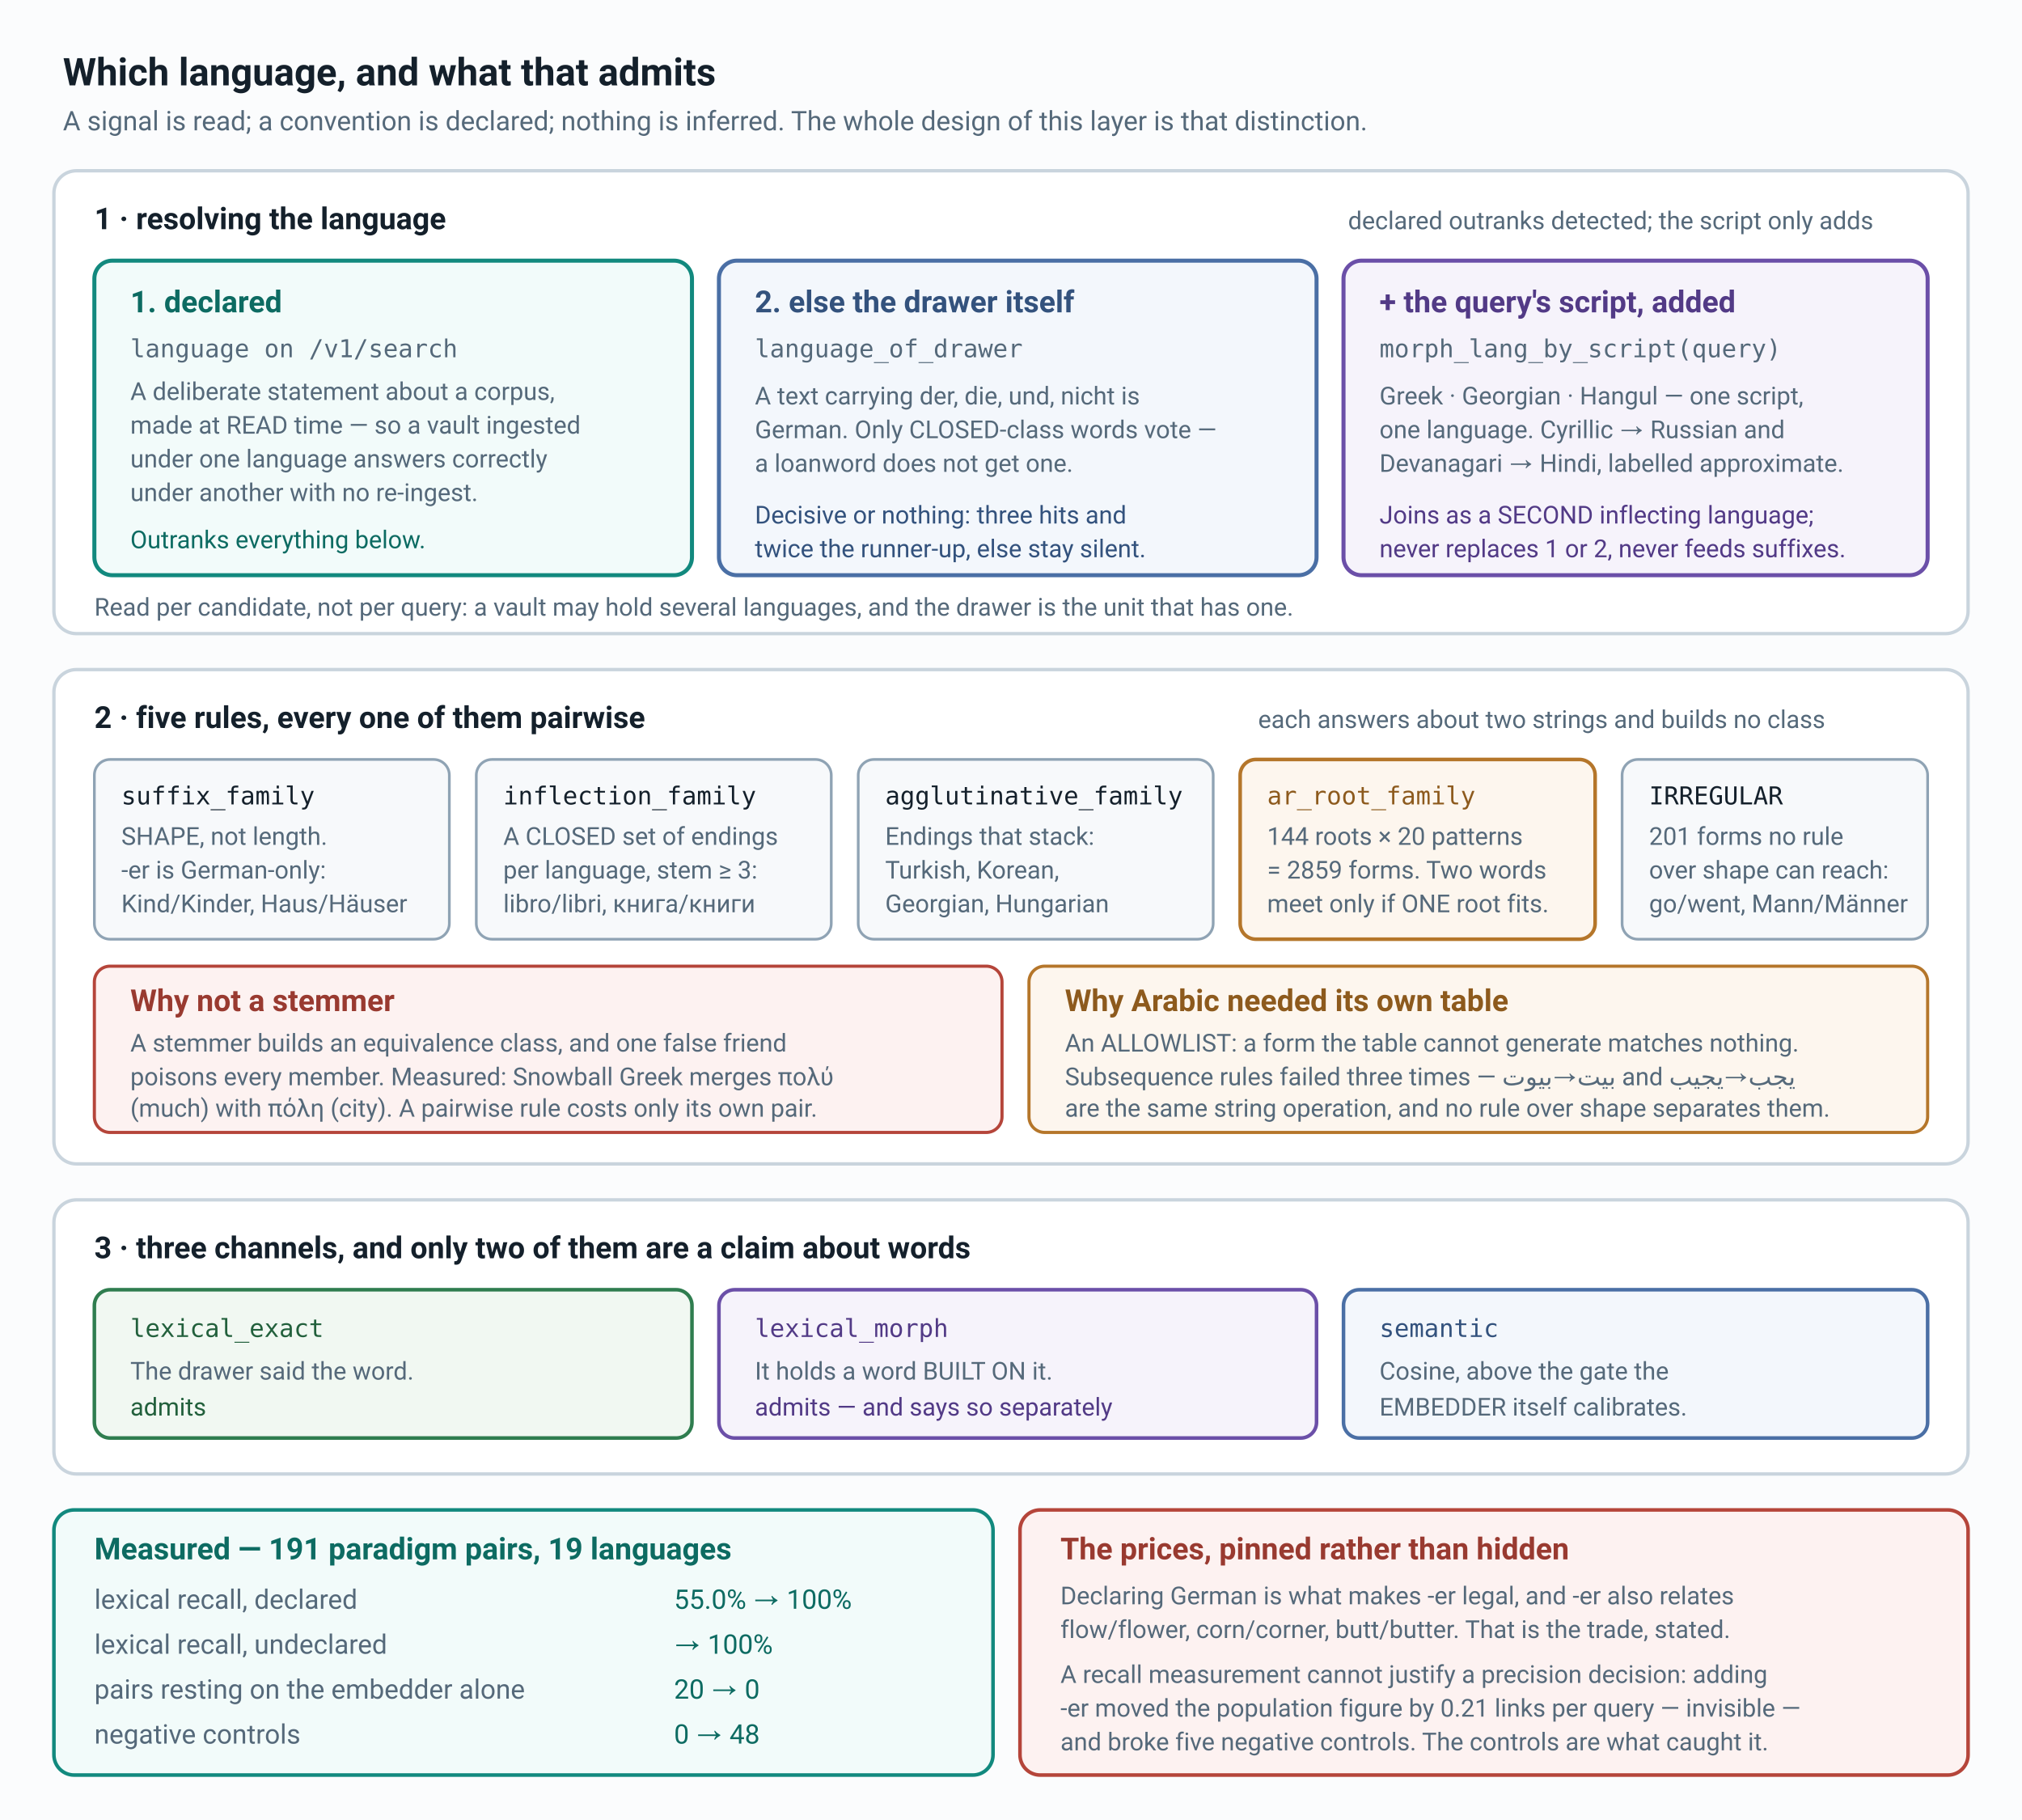
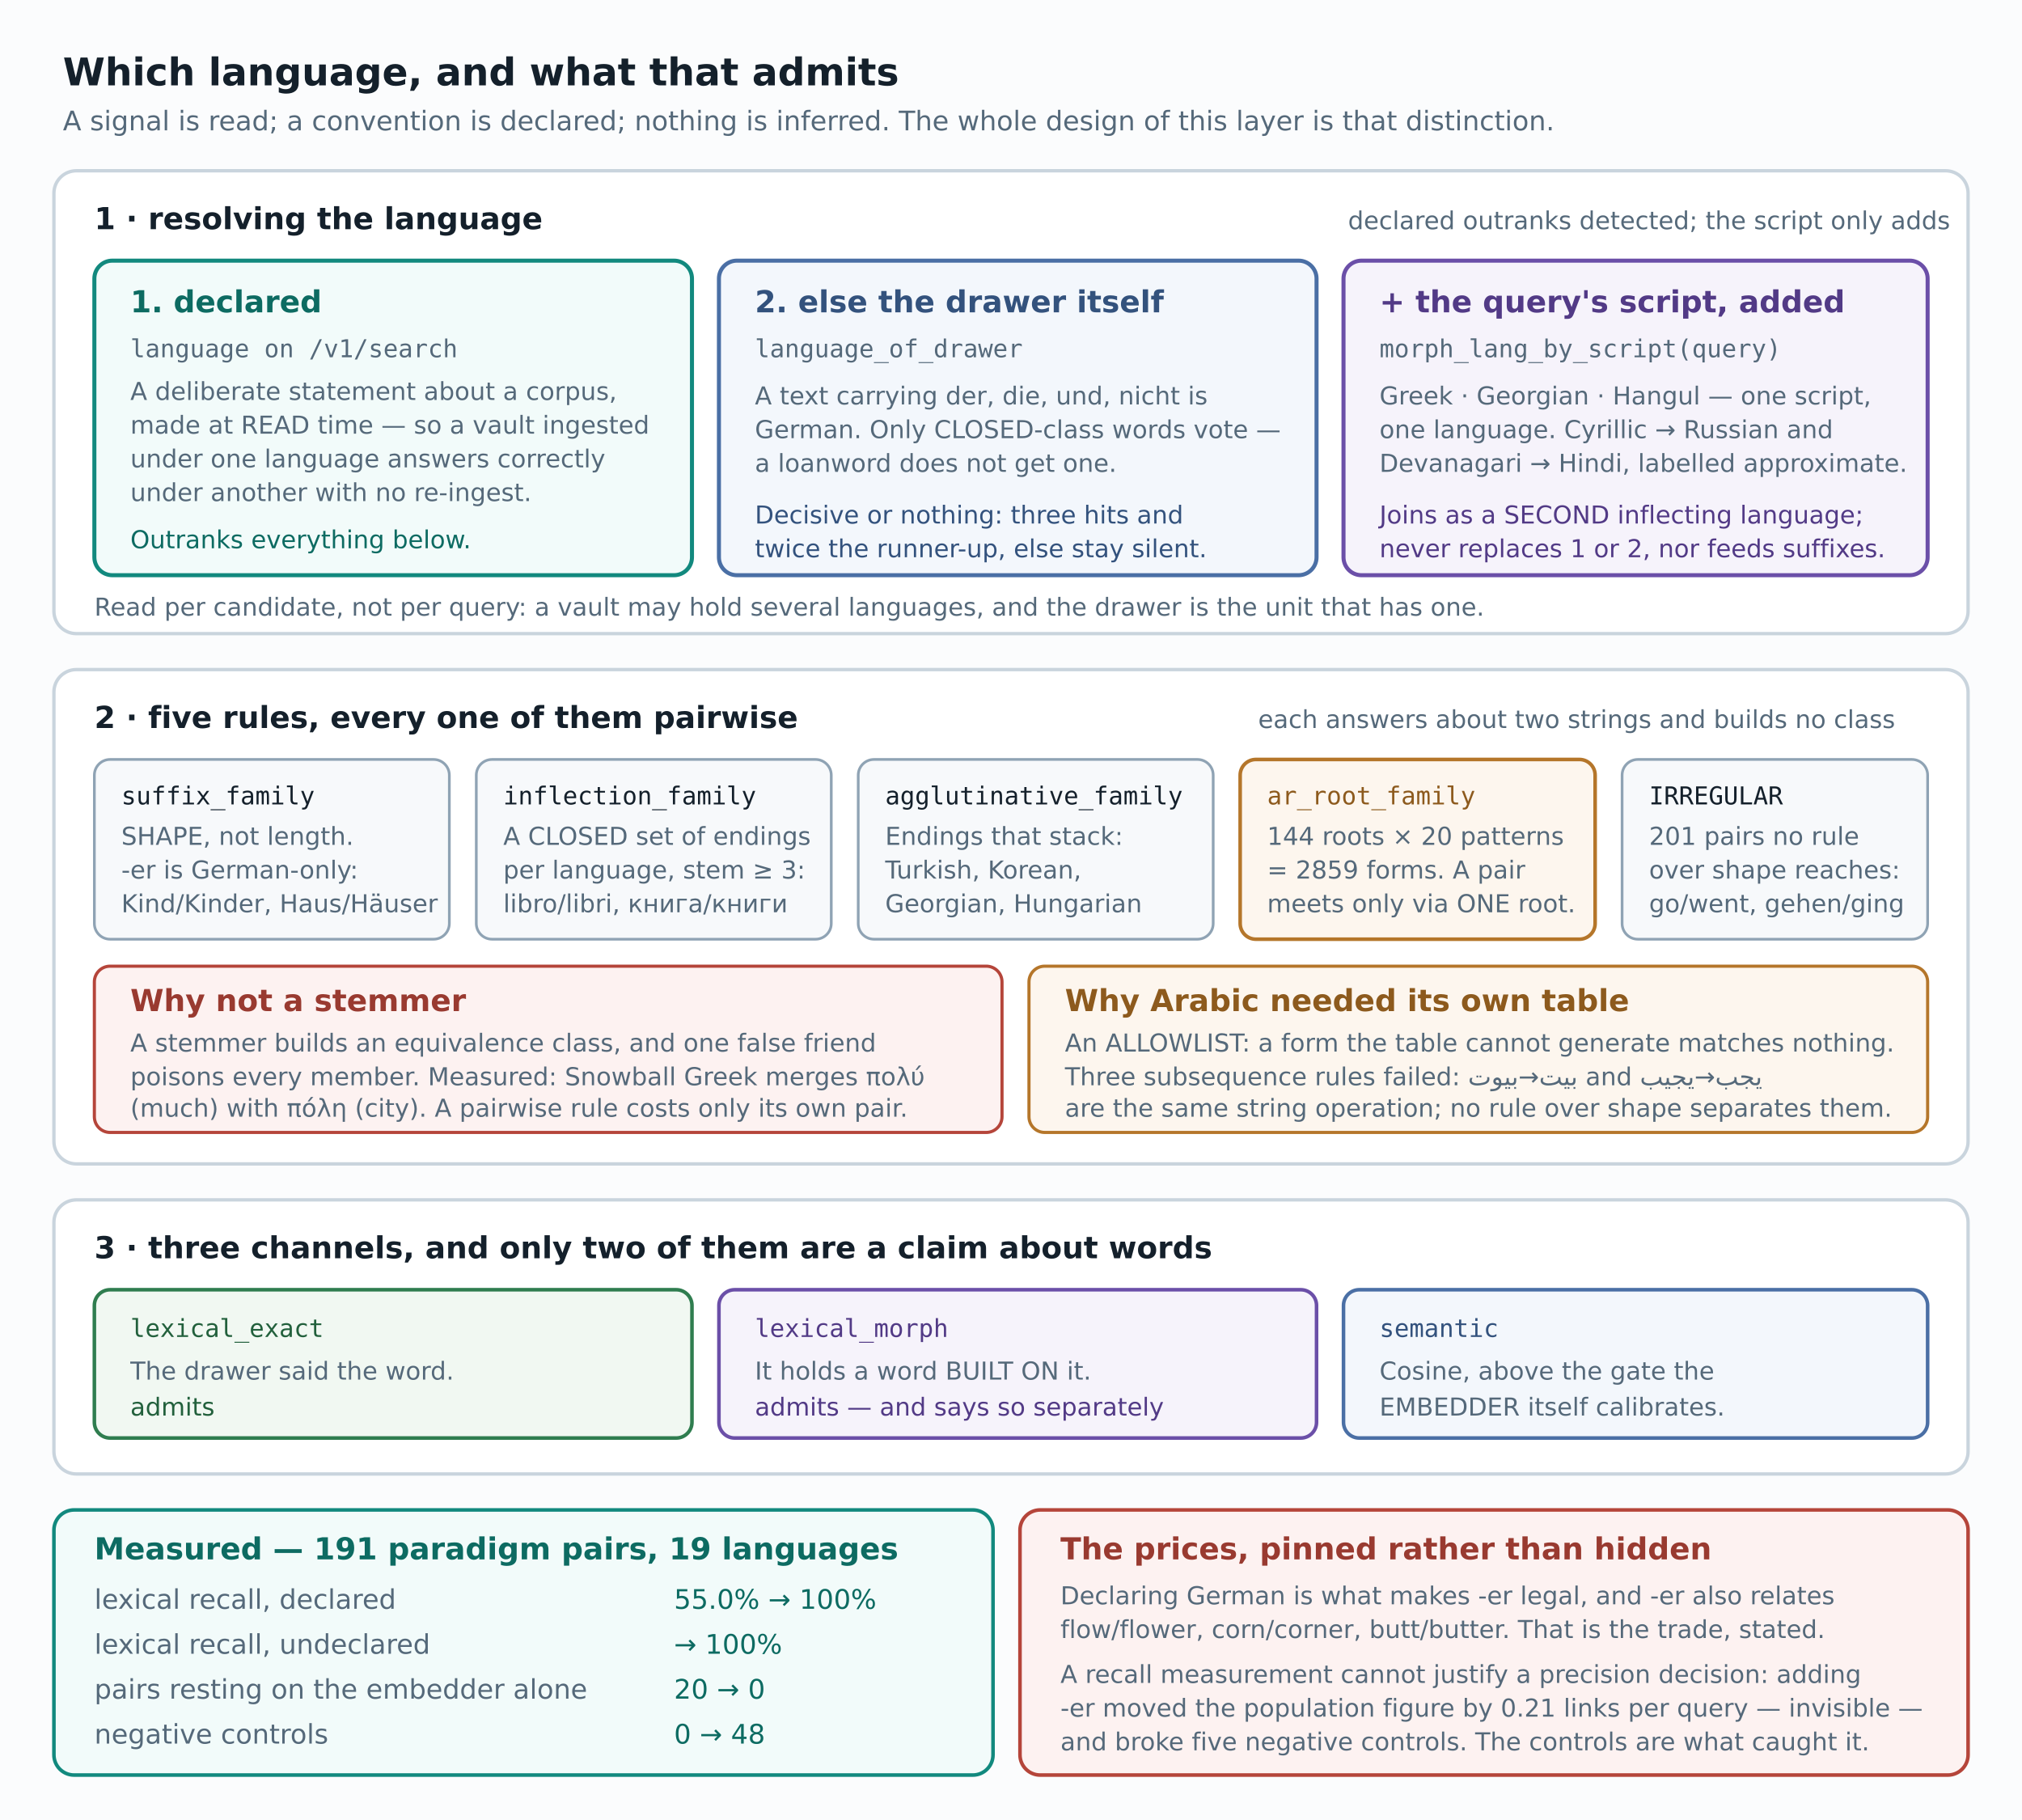
<svg xmlns="http://www.w3.org/2000/svg" viewBox="0 0 900 810" width="900" height="810" role="img" aria-labelledby="t d">
  <style>
-   .f { font-family: -apple-system, BlinkMacSystemFont, "Segoe UI", Roboto, Helvetica, Arial, sans-serif; }
+   .f { font-family: "DejaVu Sans", "Noto Sans", sans-serif; }
  .h { font-size: 17px; font-weight: 600; }
  .l { font-size: 13.5px; font-weight: 600; }
  .b { font-size: 12px; }
  .s { font-size: 11px; }
-   .mono { font-family: ui-monospace, SFMono-Regular, Menlo, Consolas, monospace; font-size: 11px; }
+   .mono { font-family: "DejaVu Sans Mono", monospace; font-size: 11px; }
  .ink { fill: var(--d-ink,#14202b); }
  .dim { fill: var(--d-dim,#55697a); }
  .white { fill: var(--d-card,#ffffff); }
  @media (prefers-color-scheme: dark) {
    svg { --d-bg:#0f1419; --d-card:#161c23; --d-card2:#1b222b; --d-line:#2b3540;
      --d-line2:#4a5b6b; --d-ink:#e4ebf1; --d-dim:#9aabba; --d-on:#0f1419;
      --d-teal:#2ba99c; --d-teal-bg:#0e2523; --d-teal-bg2:#123430; --d-teal-ink:#6fd8cc;
      --d-blue:#6d94c8; --d-blue-bg:#131d2b; --d-blue-ink:#9dbde3;
      --d-amber:#d1953f; --d-amber-bg:#261c0f; --d-amber-ink:#e8bc78;
      --d-violet:#9277c9; --d-violet-bg:#1c1730; --d-violet-bg2:#241d3d; --d-violet-ink:#b9a3e3;
      --d-green:#4fa570; --d-green-bg:#10231a; --d-green-bg2:#153021; --d-green-ink:#86cf9f;
      --d-red:#d1685c; --d-red-bg:#2a1614; --d-red-ink:#eb9a90; }
  }
</style>
  <rect width="900" height="810" fill="var(--d-bg,#fbfcfd)" />
  <text x="28" y="38" class="f h ink">Which language, and what that admits</text>
  <text x="28" y="58" class="f b dim">A signal is read; a convention is declared; nothing is inferred. The whole design of this layer is that distinction.</text>
  <rect x="24" y="76" width="852" height="206" rx="10" fill="var(--d-card,#ffffff)" stroke="var(--d-line,#c9d4dd)" stroke-width="1.5" />
  <text x="42" y="102" class="f l ink">1 · resolving the language</text>
  <text x="600" y="102" class="f s dim">declared outranks detected; the script only adds</text>
  <rect x="42" y="116" width="266" height="140" rx="8" fill="var(--d-teal-bg,#f2fbfa)" stroke="var(--d-teal,#12897e)" stroke-width="1.8" />
  <text x="58" y="139" class="f l" fill="var(--d-teal-ink,#0d6b62)">1. declared</text>
  <text x="58" y="159" class="f mono dim">language on /v1/search</text>
  <text x="58" y="178" class="f s dim">A deliberate statement about a corpus,</text>
  <text x="58" y="193" class="f s dim">made at READ time — so a vault ingested</text>
  <text x="58" y="208" class="f s dim">under one language answers correctly</text>
  <text x="58" y="223" class="f s dim">under another with no re-ingest.</text>
  <text x="58" y="244" class="f s" fill="var(--d-teal-ink,#0d6b62)">Outranks everything below.</text>
  <rect x="320" y="116" width="266" height="140" rx="8" fill="var(--d-blue-bg,#f3f7fc)" stroke="var(--d-blue,#4a6fa5)" stroke-width="1.8" />
  <text x="336" y="139" class="f l" fill="var(--d-blue-ink,#33527d)">2. else the drawer itself</text>
  <text x="336" y="159" class="f mono dim">language_of_drawer</text>
  <text x="336" y="180" class="f s dim">A text carrying der, die, und, nicht is</text>
  <text x="336" y="195" class="f s dim">German. Only CLOSED-class words vote —</text>
  <text x="336" y="210" class="f s dim">a loanword does not get one.</text>
  <text x="336" y="233" class="f s" fill="var(--d-blue-ink,#33527d)">Decisive or nothing: three hits and</text>
  <text x="336" y="248" class="f s" fill="var(--d-blue-ink,#33527d)">twice the runner-up, else stay silent.</text>
  <rect x="598" y="116" width="260" height="140" rx="8" fill="var(--d-violet-bg,#f6f3fb)" stroke="var(--d-violet,#6b4fa8)" stroke-width="1.8" />
  <text x="614" y="139" class="f l" fill="var(--d-violet-ink,#523a86)">+ the query's script, added</text>
  <text x="614" y="159" class="f mono dim">morph_lang_by_script(query)</text>
  <text x="614" y="180" class="f s dim">Greek · Georgian · Hangul — one script,</text>
  <text x="614" y="195" class="f s dim">one language. Cyrillic → Russian and</text>
  <text x="614" y="210" class="f s dim">Devanagari → Hindi, labelled approximate.</text>
  <text x="614" y="233" class="f s" fill="var(--d-violet-ink,#523a86)">Joins as a SECOND inflecting language;</text>
-   <text x="614" y="248" class="f s" fill="var(--d-violet-ink,#523a86)">never replaces 1 or 2, never feeds suffixes.</text>
+   <text x="614" y="248" class="f s" fill="var(--d-violet-ink,#523a86)">never replaces 1 or 2, nor feeds suffixes.</text>
  <text x="42" y="274" class="f s dim">Read per candidate, not per query: a vault may hold several languages, and the drawer is the unit that has one.</text>
  <rect x="24" y="298" width="852" height="220" rx="10" fill="var(--d-card,#ffffff)" stroke="var(--d-line,#c9d4dd)" stroke-width="1.5" />
  <text x="42" y="324" class="f l ink">2 · five rules, every one of them pairwise</text>
  <text x="560" y="324" class="f s dim">each answers about two strings and builds no class</text>
  <rect x="42" y="338" width="158" height="80" rx="7" fill="var(--d-card2,#f7f9fb)" stroke="var(--d-line2,#8fa3b4)" stroke-width="1.2" />
  <text x="54" y="358" class="f mono ink">suffix_family</text>
  <text x="54" y="376" class="f s dim">SHAPE, not length.</text>
  <text x="54" y="391" class="f s dim">-er is German-only:</text>
  <text x="54" y="406" class="f s dim">Kind/Kinder, Haus/Häuser</text>
  <rect x="212" y="338" width="158" height="80" rx="7" fill="var(--d-card2,#f7f9fb)" stroke="var(--d-line2,#8fa3b4)" stroke-width="1.2" />
  <text x="224" y="358" class="f mono ink">inflection_family</text>
  <text x="224" y="376" class="f s dim">A CLOSED set of endings</text>
  <text x="224" y="391" class="f s dim">per language, stem ≥ 3:</text>
  <text x="224" y="406" class="f s dim">libro/libri, книга/книги</text>
  <rect x="382" y="338" width="158" height="80" rx="7" fill="var(--d-card2,#f7f9fb)" stroke="var(--d-line2,#8fa3b4)" stroke-width="1.2" />
  <text x="394" y="358" class="f mono ink">agglutinative_family</text>
  <text x="394" y="376" class="f s dim">Endings that stack:</text>
  <text x="394" y="391" class="f s dim">Turkish, Korean,</text>
  <text x="394" y="406" class="f s dim">Georgian, Hungarian</text>
  <rect x="552" y="338" width="158" height="80" rx="7" fill="var(--d-amber-bg,#fdf6ee)" stroke="var(--d-amber,#b5762a)" stroke-width="1.6" />
  <text x="564" y="358" class="f mono" fill="var(--d-amber-ink,#8d5a1d)">ar_root_family</text>
  <text x="564" y="376" class="f s dim">144 roots × 20 patterns</text>
-   <text x="564" y="391" class="f s dim">= 2859 forms. Two words</text>
-   <text x="564" y="406" class="f s dim">meet only if ONE root fits.</text>
+   <text x="564" y="391" class="f s dim">= 2859 forms. A pair</text>
+   <text x="564" y="406" class="f s dim">meets only via ONE root.</text>
  <rect x="722" y="338" width="136" height="80" rx="7" fill="var(--d-card2,#f7f9fb)" stroke="var(--d-line2,#8fa3b4)" stroke-width="1.2" />
  <text x="734" y="358" class="f mono ink">IRREGULAR</text>
-   <text x="734" y="376" class="f s dim">201 forms no rule</text>
-   <text x="734" y="391" class="f s dim">over shape can reach:</text>
-   <text x="734" y="406" class="f s dim">go/went, Mann/Männer</text>
+   <text x="734" y="376" class="f s dim">201 pairs no rule</text>
+   <text x="734" y="391" class="f s dim">over shape reaches:</text>
+   <text x="734" y="406" class="f s dim">go/went, gehen/ging</text>
  <rect x="42" y="430" width="404" height="74" rx="7" fill="var(--d-red-bg,#fdf2f1)" stroke="var(--d-red,#b5453a)" stroke-width="1.4" />
  <text x="58" y="450" class="f l" fill="var(--d-red-ink,#993a30)">Why not a stemmer</text>
  <text x="58" y="468" class="f s dim">A stemmer builds an equivalence class, and one false friend</text>
  <text x="58" y="483" class="f s dim">poisons every member. Measured: Snowball Greek merges πολύ</text>
  <text x="58" y="497" class="f s dim">(much) with πόλη (city). A pairwise rule costs only its own pair.</text>
  <rect x="458" y="430" width="400" height="74" rx="7" fill="var(--d-amber-bg,#fdf6ee)" stroke="var(--d-amber,#b5762a)" stroke-width="1.4" />
  <text x="474" y="450" class="f l" fill="var(--d-amber-ink,#8d5a1d)">Why Arabic needed its own table</text>
  <text x="474" y="468" class="f s dim">An ALLOWLIST: a form the table cannot generate matches nothing.</text>
-   <text x="474" y="483" class="f s dim">Subsequence rules failed three times — بيت→بيوت and يجب→يجيب</text>
-   <text x="474" y="497" class="f s dim">are the same string operation, and no rule over shape separates them.</text>
+   <text x="474" y="483" class="f s dim">Three subsequence rules failed: بيت→بيوت and يجب→يجيب</text>
+   <text x="474" y="497" class="f s dim">are the same string operation; no rule over shape separates them.</text>
  <rect x="24" y="534" width="852" height="122" rx="10" fill="var(--d-card,#ffffff)" stroke="var(--d-line,#c9d4dd)" stroke-width="1.5" />
  <text x="42" y="560" class="f l ink">3 · three channels, and only two of them are a claim about words</text>
  <rect x="42" y="574" width="266" height="66" rx="7" fill="var(--d-green-bg,#f1f8f2)" stroke="var(--d-green,#2f7d4f)" stroke-width="1.6" />
  <text x="58" y="595" class="f mono" fill="var(--d-green-ink,#22603c)">lexical_exact</text>
  <text x="58" y="614" class="f s dim">The drawer said the word.</text>
  <text x="58" y="630" class="f s" fill="var(--d-green-ink,#22603c)">admits</text>
  <rect x="320" y="574" width="266" height="66" rx="7" fill="var(--d-violet-bg,#f6f3fb)" stroke="var(--d-violet,#6b4fa8)" stroke-width="1.6" />
  <text x="336" y="595" class="f mono" fill="var(--d-violet-ink,#523a86)">lexical_morph</text>
  <text x="336" y="614" class="f s dim">It holds a word BUILT ON it.</text>
  <text x="336" y="630" class="f s" fill="var(--d-violet-ink,#523a86)">admits — and says so separately</text>
  <rect x="598" y="574" width="260" height="66" rx="7" fill="var(--d-blue-bg,#f3f7fc)" stroke="var(--d-blue,#4a6fa5)" stroke-width="1.6" />
  <text x="614" y="595" class="f mono" fill="var(--d-blue-ink,#33527d)">semantic</text>
  <text x="614" y="614" class="f s dim">Cosine, above the gate the</text>
  <text x="614" y="630" class="f s dim">EMBEDDER itself calibrates.</text>
  <rect x="24" y="672" width="418" height="118" rx="9" fill="var(--d-teal-bg,#f2fbfa)" stroke="var(--d-teal,#12897e)" stroke-width="1.6" />
  <text x="42" y="694" class="f l" fill="var(--d-teal-ink,#0d6b62)">Measured — 191 paradigm pairs, 19 languages</text>
  <text x="42" y="716" class="f b dim">lexical recall, declared</text>
  <text x="300" y="716" class="f b" fill="var(--d-teal-ink,#0d6b62)">55.0% → 100%</text>
  <text x="42" y="736" class="f b dim">lexical recall, undeclared</text>
  <text x="300" y="736" class="f b" fill="var(--d-teal-ink,#0d6b62)">→ 100%</text>
  <text x="42" y="756" class="f b dim">pairs resting on the embedder alone</text>
  <text x="300" y="756" class="f b" fill="var(--d-teal-ink,#0d6b62)">20 → 0</text>
  <text x="42" y="776" class="f b dim">negative controls</text>
  <text x="300" y="776" class="f b" fill="var(--d-teal-ink,#0d6b62)">0 → 48</text>
  <rect x="454" y="672" width="422" height="118" rx="9" fill="var(--d-red-bg,#fdf2f1)" stroke="var(--d-red,#b5453a)" stroke-width="1.6" />
  <text x="472" y="694" class="f l" fill="var(--d-red-ink,#993a30)">The prices, pinned rather than hidden</text>
  <text x="472" y="714" class="f s dim">Declaring German is what makes -er legal, and -er also relates</text>
  <text x="472" y="729" class="f s dim">flow/flower, corn/corner, butt/butter. That is the trade, stated.</text>
  <text x="472" y="749" class="f s dim">A recall measurement cannot justify a precision decision: adding</text>
  <text x="472" y="764" class="f s dim">-er moved the population figure by 0.21 links per query — invisible —</text>
  <text x="472" y="779" class="f s dim">and broke five negative controls. The controls are what caught it.</text>
</svg>
